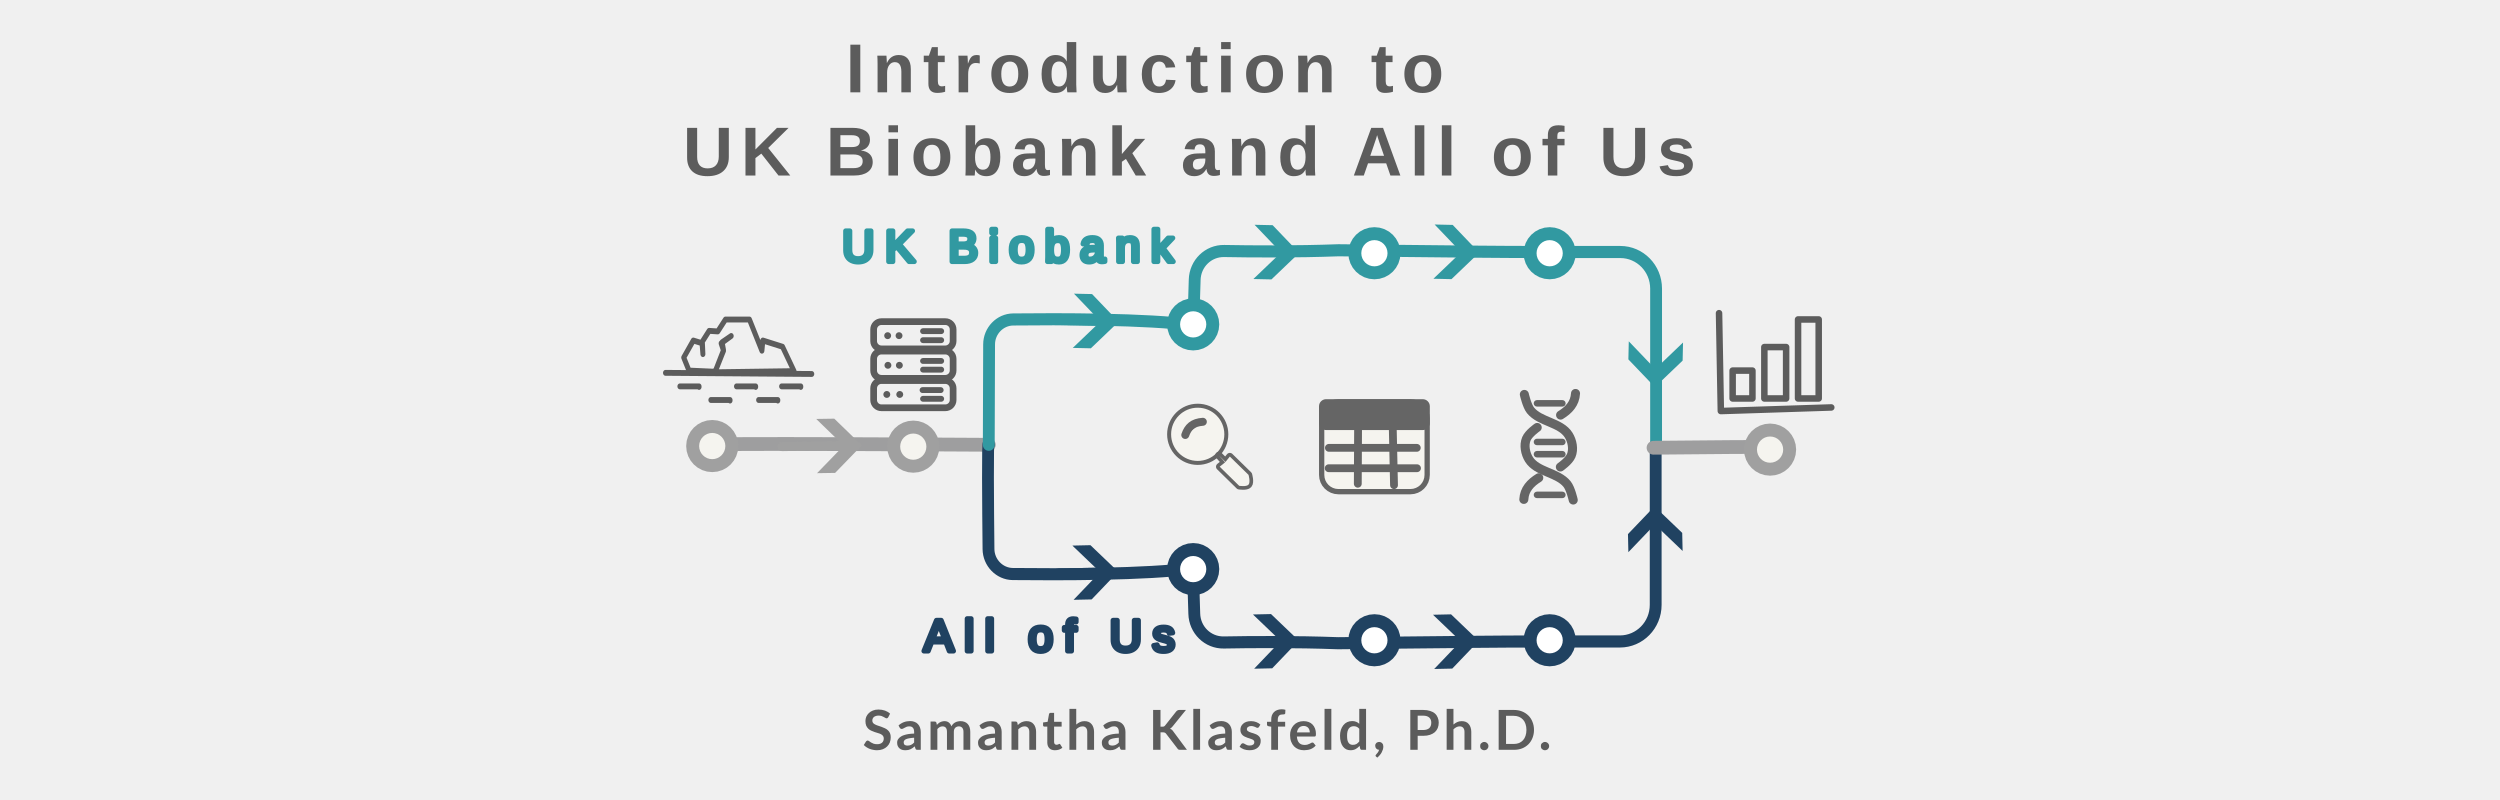
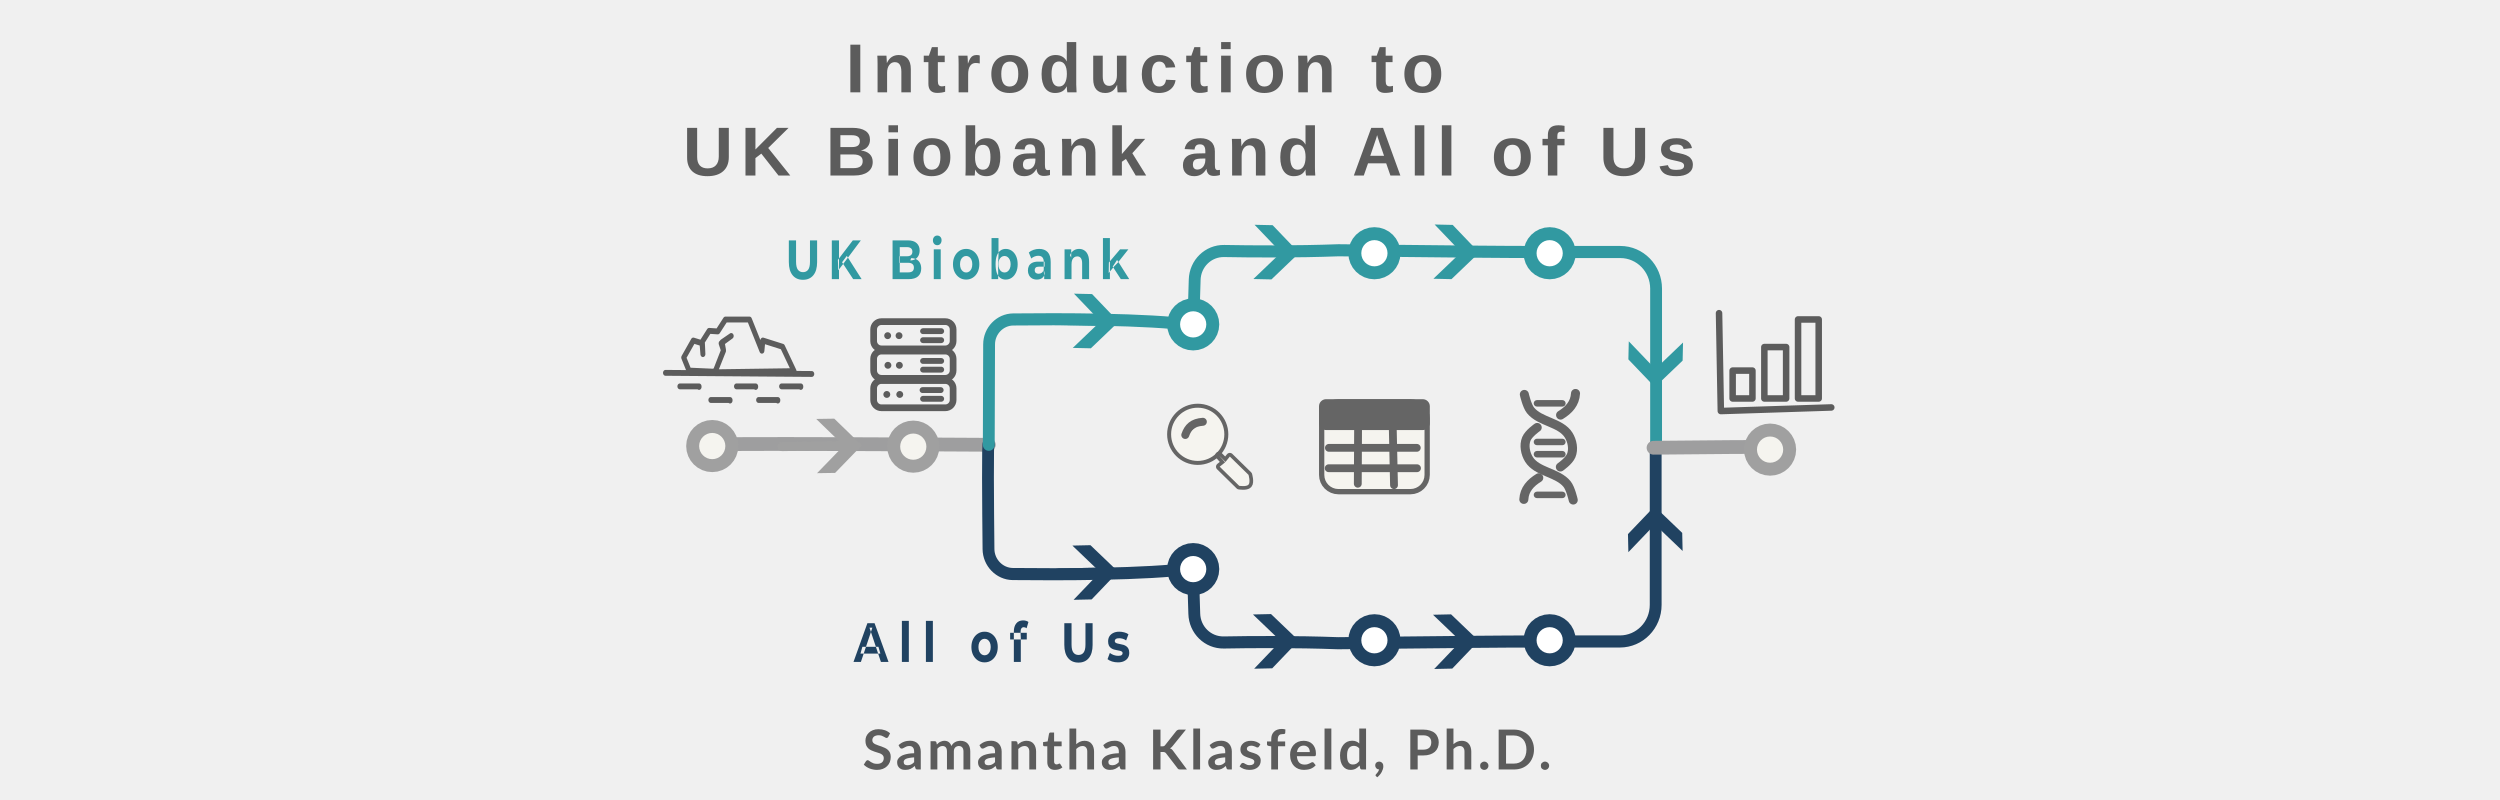
<svg xmlns="http://www.w3.org/2000/svg" width="471.113mm" height="150.756mm" viewBox="0 0 471.113 150.756" version="1.1" id="svg1" xml:space="preserve">
  <defs id="defs1">
    <rect x="129.167" y="398.958" width="191.259" height="73.633" id="rect10" />
    <marker style="overflow:visible" id="ArrowWideHeavy" refX="0" refY="0" orient="auto-start-reverse" markerWidth="1" markerHeight="1" viewBox="0 0 1 1" preserveAspectRatio="xMidYMid">
      <path style="fill:context-stroke;fill-rule:evenodd;stroke:none" d="m 1,0 -3,3 h -2 l 3,-3 -3,-3 h 2 z" id="path3" />
    </marker>
    <marker style="overflow:visible" id="marker1" refX="0" refY="0" orient="auto-start-reverse" markerWidth="1" markerHeight="1" viewBox="0 0 1 1" preserveAspectRatio="xMidYMid" markerUnits="userSpaceOnUse">
      <path style="fill:context-stroke;fill-rule:evenodd;stroke:none" d="m 1,0 -3,3 h -2 l 3,-3 -3,-3 h 2 z" id="path1" />
    </marker>
    <clipPath clipPathUnits="userSpaceOnUse" id="clipPath1">
      <rect style="fill:#666869;fill-opacity:0.603;fill-rule:evenodd;stroke:#183d56;stroke-width:2;stroke-linecap:round;stroke-linejoin:round;stroke-dasharray:none;stroke-opacity:1;paint-order:markers stroke fill" id="rect2" width="23.477" height="16.024" x="24.222" y="249.301" />
    </clipPath>
    <clipPath clipPathUnits="userSpaceOnUse" id="clipPath2">
      <rect style="fill:#666869;fill-opacity:0.603;fill-rule:evenodd;stroke:#183d56;stroke-width:2.178;stroke-linecap:round;stroke-linejoin:round;stroke-dasharray:none;stroke-opacity:1;paint-order:markers stroke fill" id="rect3" width="28.144" height="15.846" x="23.938" y="223.305" />
    </clipPath>
    <clipPath clipPathUnits="userSpaceOnUse" id="clipPath3">
      <rect style="fill:#666869;fill-opacity:0.603;fill-rule:evenodd;stroke:#183d56;stroke-width:1.893;stroke-linecap:round;stroke-linejoin:round;stroke-dasharray:none;stroke-opacity:1;paint-order:markers stroke fill" id="rect4" width="18.739" height="17.994" x="84.91" y="220.181" />
    </clipPath>
    <clipPath clipPathUnits="userSpaceOnUse" id="clipPath4">
      <rect style="fill:#666869;fill-opacity:0.603;fill-rule:evenodd;stroke:#183d56;stroke-width:1.893;stroke-linecap:round;stroke-linejoin:round;stroke-dasharray:none;stroke-opacity:1;paint-order:markers stroke fill" id="rect5" width="18.739" height="17.994" x="136.336" y="215.71" />
    </clipPath>
    <clipPath clipPathUnits="userSpaceOnUse" id="clipPath5">
      <rect style="fill:#666869;fill-opacity:0.603;fill-rule:evenodd;stroke:#183d56;stroke-width:1.716;stroke-linecap:round;stroke-linejoin:round;stroke-dasharray:none;stroke-opacity:1;paint-order:markers stroke fill" id="rect6" width="13.327" height="20.78" x="162.332" y="214.503" />
    </clipPath>
    <clipPath clipPathUnits="userSpaceOnUse" id="clipPath6">
      <rect style="fill:#666869;fill-opacity:0.603;fill-rule:evenodd;stroke:#183d56;stroke-width:1.716;stroke-linecap:round;stroke-linejoin:round;stroke-dasharray:none;stroke-opacity:1;paint-order:markers stroke fill" id="rect7" width="13.327" height="20.78" x="162.332" y="251.768" />
    </clipPath>
    <clipPath clipPathUnits="userSpaceOnUse" id="clipPath7">
      <rect style="fill:#666869;fill-opacity:0.603;fill-rule:evenodd;stroke:#183d56;stroke-width:1.716;stroke-linecap:round;stroke-linejoin:round;stroke-dasharray:none;stroke-opacity:1;paint-order:markers stroke fill" id="rect8" width="17.054" height="16.245" x="137.178" y="253.476" />
    </clipPath>
    <clipPath clipPathUnits="userSpaceOnUse" id="clipPath8">
      <rect style="fill:#666869;fill-opacity:0.603;fill-rule:evenodd;stroke:#183d56;stroke-width:1.716;stroke-linecap:round;stroke-linejoin:round;stroke-dasharray:none;stroke-opacity:1;paint-order:markers stroke fill" id="rect9" width="17.054" height="16.245" x="137.178" y="216.584" />
    </clipPath>
    <clipPath clipPathUnits="userSpaceOnUse" id="clipPath10">
      <rect style="fill:#666869;fill-opacity:0.603;fill-rule:evenodd;stroke:#183d56;stroke-width:2;stroke-linecap:round;stroke-linejoin:round;stroke-dasharray:none;stroke-opacity:1;paint-order:markers stroke fill" id="rect11" width="30.184" height="22.359" x="222.098" y="216.881" />
    </clipPath>
    <clipPath clipPathUnits="userSpaceOnUse" id="clipPath23">
      <rect style="fill:none;fill-opacity:1;fill-rule:evenodd;stroke:#9e9e9f;stroke-width:2;stroke-linecap:round;stroke-linejoin:round;stroke-dasharray:none;stroke-opacity:1;paint-order:markers stroke fill" id="rect24" width="17.914" height="19.293" x="26.458" y="223.242" />
    </clipPath>
    <marker style="overflow:visible" id="ArrowWideHeavy-6" refX="0" refY="0" orient="auto-start-reverse" markerWidth="1" markerHeight="1" viewBox="0 0 1 1" preserveAspectRatio="xMidYMid">
      <path style="fill:context-stroke;fill-rule:evenodd;stroke:none" d="m 1,0 -3,3 h -2 l 3,-3 -3,-3 h 2 z" id="path3-2" />
    </marker>
    <marker style="overflow:visible" id="ArrowWideHeavy-6-5" refX="0" refY="0" orient="auto-start-reverse" markerWidth="1" markerHeight="1" viewBox="0 0 1 1" preserveAspectRatio="xMidYMid">
      <path style="fill:context-stroke;fill-rule:evenodd;stroke:none" d="m 1,0 -3,3 h -2 l 3,-3 -3,-3 h 2 z" id="path3-2-5" />
    </marker>
    <marker style="overflow:visible" id="ArrowWideHeavy-6-5-8" refX="0" refY="0" orient="auto-start-reverse" markerWidth="1" markerHeight="1" viewBox="0 0 1 1" preserveAspectRatio="xMidYMid">
      <path style="fill:context-stroke;fill-rule:evenodd;stroke:none" d="m 1,0 -3,3 h -2 l 3,-3 -3,-3 h 2 z" id="path3-2-5-2" />
    </marker>
    <marker style="overflow:visible" id="ArrowWideHeavy-6-5-8-2" refX="0" refY="0" orient="auto-start-reverse" markerWidth="1" markerHeight="1" viewBox="0 0 1 1" preserveAspectRatio="xMidYMid">
      <path style="fill:context-stroke;fill-rule:evenodd;stroke:none" d="m 1,0 -3,3 h -2 l 3,-3 -3,-3 h 2 z" id="path3-2-5-2-5" />
    </marker>
    <marker style="overflow:visible" id="ArrowWideHeavy-6-6" refX="0" refY="0" orient="auto-start-reverse" markerWidth="1" markerHeight="1" viewBox="0 0 1 1" preserveAspectRatio="xMidYMid">
      <path style="fill:context-stroke;fill-rule:evenodd;stroke:none" d="m 1,0 -3,3 h -2 l 3,-3 -3,-3 h 2 z" id="path3-2-3" />
    </marker>
    <marker style="overflow:visible" id="ArrowWideHeavy-6-5-0" refX="0" refY="0" orient="auto-start-reverse" markerWidth="1" markerHeight="1" viewBox="0 0 1 1" preserveAspectRatio="xMidYMid">
      <path style="fill:context-stroke;fill-rule:evenodd;stroke:none" d="m 1,0 -3,3 h -2 l 3,-3 -3,-3 h 2 z" id="path3-2-5-8" />
    </marker>
    <marker style="overflow:visible" id="ArrowWideHeavy-6-5-8-4" refX="0" refY="0" orient="auto-start-reverse" markerWidth="1" markerHeight="1" viewBox="0 0 1 1" preserveAspectRatio="xMidYMid">
      <path style="fill:context-stroke;fill-rule:evenodd;stroke:none" d="m 1,0 -3,3 h -2 l 3,-3 -3,-3 h 2 z" id="path3-2-5-2-0" />
    </marker>
    <marker style="overflow:visible" id="ArrowWideHeavy-6-5-8-2-4" refX="0" refY="0" orient="auto-start-reverse" markerWidth="1" markerHeight="1" viewBox="0 0 1 1" preserveAspectRatio="xMidYMid">
      <path style="fill:context-stroke;fill-rule:evenodd;stroke:none" d="m 1,0 -3,3 h -2 l 3,-3 -3,-3 h 2 z" id="path3-2-5-2-5-6" />
    </marker>
    <marker style="overflow:visible" id="marker1-3" refX="0" refY="0" orient="auto-start-reverse" markerWidth="1" markerHeight="1" viewBox="0 0 1 1" preserveAspectRatio="xMidYMid" markerUnits="userSpaceOnUse">
      <path style="fill:context-stroke;fill-rule:evenodd;stroke:none" d="m 1,0 -3,3 h -2 l 3,-3 -3,-3 h 2 z" id="path1-0" />
    </marker>
-     <rect x="129.167" y="398.958" width="143.75" height="64.583" id="rect10-1" />
+     <rect x="129.167" y="398.958" width="156.844" height="55.794" id="rect10-1" />
+     <rect x="129.167" y="398.958" width="143.75" height="64.583" id="rect10-1-0" />
  </defs>
  <g id="layer1" transform="translate(160.1935,-177.1672)">
    <path style="fill:none;fill-opacity:1;fill-rule:evenodd;stroke:#9e9e9f;stroke-width:2.599;stroke-linecap:round;stroke-linejoin:round;stroke-dasharray:none;stroke-opacity:1;marker-mid:url(#marker1);paint-order:markers stroke fill" d="m -24.82,260.984 c -6.091,-0.338 50.956,0 50.956,0" id="path23" />
    <path style="fill:none;fill-opacity:1;fill-rule:evenodd;stroke:#204261;stroke-width:1.856;stroke-linecap:round;stroke-linejoin:round;stroke-dasharray:none;stroke-opacity:1;paint-order:markers stroke fill" d="m 52.942,255.307 c -0.207,-1.62 -0.11,9.833 -0.043,16.007 0.022,2.075 1.726,3.792 3.801,3.815 6.828,0.077 21.21,0.103 28.206,-0.884 0.12,2.375 0.204,4.893 0.26,6.965 0.068,2.503 2.126,4.464 4.63,4.418 4.307,-0.08 11.119,-0.132 17.919,0.114 l 21.133,-0.212 a 1118.354,1118.354 179.713 0 1 11.219,-0.056 h 11.836 a 5.61,5.61 135 0 0 5.61,-5.61 v -24.558" id="path27" transform="matrix(1.201826,0,0,1.228706,-37.49143,-52.71314)" />
    <ellipse style="fill:#ffffff;fill-opacity:1;fill-rule:evenodd;stroke:#204261;stroke-width:4.882;stroke-linecap:round;stroke-linejoin:round;stroke-dasharray:none;stroke-opacity:1;paint-order:markers stroke fill" id="path1-8-8" cx="64.657" cy="284.413" rx="2.47" ry="2.47" />
    <ellipse style="fill:#ffffff;fill-opacity:1;fill-rule:evenodd;stroke:#204261;stroke-width:4.882;stroke-linecap:round;stroke-linejoin:round;stroke-dasharray:none;stroke-opacity:1;paint-order:markers stroke fill" id="path1-8-8-1" cx="98.808" cy="297.821" rx="2.47" ry="2.47" />
    <ellipse style="fill:#ffffff;fill-opacity:1;fill-rule:evenodd;stroke:#204261;stroke-width:4.882;stroke-linecap:round;stroke-linejoin:round;stroke-dasharray:none;stroke-opacity:1;paint-order:markers stroke fill" id="path1-8-8-1-7" cx="131.834" cy="297.821" rx="2.47" ry="2.47" />
    <path style="fill:#113537;fill-rule:evenodd;stroke:#204261;stroke-width:1.704;stroke-linecap:round;stroke-linejoin:round;stroke-opacity:1;marker-mid:url(#ArrowWideHeavy-6);paint-order:markers stroke fill" d="m 107.403,298.181 9.371,-0.208 v 0" id="path2-0" />
    <path style="fill:#113537;fill-rule:evenodd;stroke:#204261;stroke-width:1.704;stroke-linecap:round;stroke-linejoin:round;stroke-opacity:1;marker-mid:url(#ArrowWideHeavy-6-5);paint-order:markers stroke fill" d="m 73.475,298.128 9.371,-0.208 v 0" id="path2-0-8" />
    <path style="fill:#113537;fill-rule:evenodd;stroke:#204261;stroke-width:1.704;stroke-linecap:round;stroke-linejoin:round;stroke-opacity:1;marker-mid:url(#ArrowWideHeavy-6-5-8);paint-order:markers stroke fill" d="m 39.445,285.147 9.371,-0.208 v 0" id="path2-0-8-7" />
    <g id="g3" transform="matrix(0,-1.22784,1.22784,0,-219.2801,488.0417)">
      <path style="fill:#113537;fill-rule:evenodd;stroke:#204261;stroke-width:1.388;stroke-linecap:round;stroke-linejoin:round;stroke-opacity:1;marker-mid:url(#ArrowWideHeavy-6-5-8-2);paint-order:markers stroke fill" d="m 166.453,302.249 7.632,-0.17 v 0" id="path2-0-8-7-2" />
    </g>
    <path style="fill:none;fill-opacity:1;fill-rule:evenodd;stroke:#3199a1;stroke-width:1.856;stroke-linecap:round;stroke-linejoin:round;stroke-dasharray:none;stroke-opacity:1;paint-order:markers stroke fill" d="m 52.877,255.909 0.052,15.404 c 0.007,2.075 1.695,3.792 3.77,3.816 6.828,0.077 21.21,0.103 28.206,-0.884 0.12,2.375 0.204,4.893 0.26,6.965 0.068,2.503 2.126,4.464 4.63,4.418 4.307,-0.08 11.119,-0.132 17.919,0.114 l 21.133,-0.212 a 1118.354,1118.354 179.713 0 1 11.219,-0.056 h 11.836 a 5.61,5.61 135 0 0 5.61,-5.61 v -23.955" id="path27-4" transform="matrix(1.201826,0,0,-1.228706,-37.41357,575.4212)" />
    <ellipse style="fill:#ffffff;fill-opacity:1;fill-rule:evenodd;stroke:#3199a1;stroke-width:4.882;stroke-linecap:round;stroke-linejoin:round;stroke-dasharray:none;stroke-opacity:1;paint-order:markers stroke fill" id="path1-8-8-3" cx="64.657" cy="-238.295" rx="2.47" ry="2.47" transform="scale(1,-1)" />
    <ellipse style="fill:#ffffff;fill-opacity:1;fill-rule:evenodd;stroke:#3199a1;stroke-width:4.882;stroke-linecap:round;stroke-linejoin:round;stroke-dasharray:none;stroke-opacity:1;paint-order:markers stroke fill" id="path1-8-8-1-8" cx="98.808" cy="-224.887" rx="2.47" ry="2.47" transform="scale(1,-1)" />
    <ellipse style="fill:#ffffff;fill-opacity:1;fill-rule:evenodd;stroke:#3199a1;stroke-width:4.882;stroke-linecap:round;stroke-linejoin:round;stroke-dasharray:none;stroke-opacity:1;paint-order:markers stroke fill" id="path1-8-8-1-7-4" cx="131.834" cy="-224.887" rx="2.47" ry="2.47" transform="scale(1,-1)" />
    <path style="fill:#113537;fill-rule:evenodd;stroke:#3199a1;stroke-width:1.704;stroke-linecap:round;stroke-linejoin:round;stroke-opacity:1;marker-mid:url(#ArrowWideHeavy-6-6);paint-order:markers stroke fill" d="m 107.481,224.528 9.371,0.208 v 0" id="path2-0-0" />
    <path style="fill:#113537;fill-rule:evenodd;stroke:#3199a1;stroke-width:1.704;stroke-linecap:round;stroke-linejoin:round;stroke-opacity:1;marker-mid:url(#ArrowWideHeavy-6-5-0);paint-order:markers stroke fill" d="m 73.553,224.58 9.371,0.208 v 0" id="path2-0-8-0" />
    <path style="fill:#113537;fill-rule:evenodd;stroke:#3199a1;stroke-width:1.704;stroke-linecap:round;stroke-linejoin:round;stroke-opacity:1;marker-mid:url(#ArrowWideHeavy-6-5-8-4);paint-order:markers stroke fill" d="m 39.523,237.561 9.371,0.208 v 0" id="path2-0-8-7-9" />
    <g id="g3-3" transform="matrix(0,1.22784,1.22784,0,-219.2022,34.66636)" style="stroke:#3199a1;stroke-opacity:1">
      <path style="fill:#113537;fill-rule:evenodd;stroke:#3199a1;stroke-width:1.388;stroke-linecap:round;stroke-linejoin:round;stroke-opacity:1;marker-mid:url(#ArrowWideHeavy-6-5-8-2-4);paint-order:markers stroke fill" d="m 166.453,302.249 7.632,-0.17 v 0" id="path2-0-8-7-2-7" />
    </g>
    <g id="g18" transform="matrix(1.038498,0,0,1.228381,54.53904,-58.75796)" style="stroke:#5c5c5c;stroke-opacity:1">
      <path style="fill:#7c7f80;fill-opacity:0.603;fill-rule:evenodd;stroke:#5c5c5c;stroke-width:0.9;stroke-linecap:round;stroke-linejoin:round;stroke-dasharray:none;stroke-opacity:1;paint-order:markers stroke fill" d="m -86.013,249.26 26.545,0.174 z" id="path11" />
      <path style="fill:none;fill-opacity:0.603;fill-rule:evenodd;stroke:#5c5c5c;stroke-width:0.9;stroke-linecap:round;stroke-linejoin:round;stroke-dasharray:none;stroke-opacity:1;paint-order:markers stroke fill" d="m -81.749,248.912 -0.957,-2.002 1.741,-2.611 1.654,0.435 0.087,1.654 -0.174,-1.828 1.306,-1.741 1.567,0.087 1.393,-1.828 h 4.352 l 2.263,4.787 0.174,-1.567 3.568,0.957 2.089,3.742 -14.361,0.174 1.567,-3.394 -0.261,-1.218 1.654,-0.957 -1.828,1.131 0.435,1.131 -1.393,2.959 -0.348,0.261 z" id="path12" />
      <path style="fill:none;fill-opacity:0.603;fill-rule:evenodd;stroke:#5c5c5c;stroke-width:0.9;stroke-linecap:round;stroke-linejoin:round;stroke-dasharray:none;stroke-opacity:1;paint-order:markers stroke fill" d="m -83.402,251.336 h 3.481 v 0.087" id="path18" />
      <path style="fill:none;fill-opacity:0.603;fill-rule:evenodd;stroke:#5c5c5c;stroke-width:0.9;stroke-linecap:round;stroke-linejoin:round;stroke-dasharray:none;stroke-opacity:1;paint-order:markers stroke fill" d="m -73.131,251.336 h 3.481 v 0.087" id="path18-5" />
      <path style="fill:none;fill-opacity:0.603;fill-rule:evenodd;stroke:#5c5c5c;stroke-width:0.9;stroke-linecap:round;stroke-linejoin:round;stroke-dasharray:none;stroke-opacity:1;paint-order:markers stroke fill" d="m -64.943,251.336 h 3.481 v 0.087" id="path18-8" />
      <path style="fill:none;fill-opacity:0.603;fill-rule:evenodd;stroke:#5c5c5c;stroke-width:0.9;stroke-linecap:round;stroke-linejoin:round;stroke-dasharray:none;stroke-opacity:1;paint-order:markers stroke fill" d="m -77.779,253.425 h 3.481 v 0.087" id="path18-3" />
      <path style="fill:none;fill-opacity:0.603;fill-rule:evenodd;stroke:#5c5c5c;stroke-width:0.9;stroke-linecap:round;stroke-linejoin:round;stroke-dasharray:none;stroke-opacity:1;paint-order:markers stroke fill" d="m -69.114,253.425 h 3.481 v 0.087" id="path18-3-2" />
    </g>
    <g id="g22" transform="matrix(1.22784,0,0,1.22784,72.89542,32.74879)" style="stroke:#5c5c5c;stroke-opacity:1">
      <path style="fill:none;fill-opacity:0.603;fill-rule:evenodd;stroke:#5c5c5c;stroke-width:0.9;stroke-linecap:round;stroke-linejoin:round;stroke-dasharray:none;stroke-opacity:1;paint-order:markers stroke fill" d="m -48.169,178.827 h 2.783" id="path18-3-2-6" />
      <path style="fill:none;fill-opacity:0.603;fill-rule:evenodd;stroke:#5c5c5c;stroke-width:0.9;stroke-linecap:round;stroke-linejoin:round;stroke-dasharray:none;stroke-opacity:1;paint-order:markers stroke fill" d="m -48.245,177.49 h 2.783" id="path18-3-2-6-3" />
      <path style="fill:none;fill-opacity:0.603;fill-rule:evenodd;stroke:#5c5c5c;stroke-width:0.9;stroke-linecap:round;stroke-linejoin:round;stroke-dasharray:none;stroke-opacity:1;paint-order:markers stroke fill" d="m -48.169,169.829 h 2.783" id="path18-3-2-6-0" />
      <path style="fill:none;fill-opacity:0.603;fill-rule:evenodd;stroke:#5c5c5c;stroke-width:0.9;stroke-linecap:round;stroke-linejoin:round;stroke-dasharray:none;stroke-opacity:1;paint-order:markers stroke fill" d="m -48.169,173.019 h 2.783" id="path18-3-2-6-0-7" />
      <path style="fill:none;fill-opacity:0.603;fill-rule:evenodd;stroke:#5c5c5c;stroke-width:0.9;stroke-linecap:round;stroke-linejoin:round;stroke-dasharray:none;stroke-opacity:1;paint-order:markers stroke fill" d="m -48.169,168.445 h 2.783" id="path18-3-2-6-0-3" />
      <path style="fill:none;fill-opacity:0.603;fill-rule:evenodd;stroke:#5c5c5c;stroke-width:0.9;stroke-linecap:round;stroke-linejoin:round;stroke-dasharray:none;stroke-opacity:1;paint-order:markers stroke fill" d="m -48.169,174.351 h 2.783" id="path18-3-2-6-5" />
      <rect style="fill:none;fill-opacity:1;fill-rule:evenodd;stroke:#5c5c5c;stroke-width:1.03;stroke-linecap:round;stroke-linejoin:round;stroke-dasharray:none;stroke-opacity:1;paint-order:markers stroke fill" id="rect18" width="12.197" height="4.18" x="-55.753" y="166.983" ry="1.196" />
      <rect style="fill:none;fill-opacity:1;fill-rule:evenodd;stroke:#5c5c5c;stroke-width:1.03;stroke-linecap:round;stroke-linejoin:round;stroke-dasharray:none;stroke-opacity:1;paint-order:markers stroke fill" id="rect18-3" width="12.197" height="4.18" x="-55.753" y="171.504" ry="1.196" />
      <rect style="fill:none;fill-opacity:1;fill-rule:evenodd;stroke:#5c5c5c;stroke-width:1.03;stroke-linecap:round;stroke-linejoin:round;stroke-dasharray:none;stroke-opacity:1;paint-order:markers stroke fill" id="rect18-3-2" width="12.197" height="4.18" x="-55.753" y="176.025" ry="1.196" />
      <g id="g21" transform="translate(0,-0.1007213)" style="fill:#5c5c5c;fill-opacity:1;stroke:none;stroke-opacity:1">
        <circle style="fill:#5c5c5c;fill-opacity:1;fill-rule:evenodd;stroke:none;stroke-width:1.273;stroke-linecap:round;stroke-linejoin:round;stroke-dasharray:none;stroke-opacity:1;paint-order:markers stroke fill" id="path19-9" cx="-53.732" cy="178.259" r="0.532" />
        <circle style="fill:#5c5c5c;fill-opacity:1;fill-rule:evenodd;stroke:none;stroke-width:1.273;stroke-linecap:round;stroke-linejoin:round;stroke-dasharray:none;stroke-opacity:1;paint-order:markers stroke fill" id="path19-9-5" cx="-51.746" cy="178.259" r="0.532" />
      </g>
      <g id="g19" transform="translate(0,-0.0289814)" style="fill:#5c5c5c;fill-opacity:1;stroke:none;stroke-opacity:1">
        <circle style="fill:#5c5c5c;fill-opacity:1;fill-rule:evenodd;stroke:none;stroke-width:1.273;stroke-linecap:round;stroke-linejoin:round;stroke-dasharray:none;stroke-opacity:1;paint-order:markers stroke fill" id="path19" cx="-53.601" cy="169.166" r="0.532" />
        <circle style="fill:#5c5c5c;fill-opacity:1;fill-rule:evenodd;stroke:none;stroke-width:1.273;stroke-linecap:round;stroke-linejoin:round;stroke-dasharray:none;stroke-opacity:1;paint-order:markers stroke fill" id="path19-9-5-5" cx="-51.855" cy="169.166" r="0.532" />
      </g>
      <g id="g20" transform="translate(0,0.01510054)" style="fill:#5c5c5c;fill-opacity:1;stroke:none;stroke-opacity:1">
        <circle style="fill:#5c5c5c;fill-opacity:1;fill-rule:evenodd;stroke:none;stroke-width:1.273;stroke-linecap:round;stroke-linejoin:round;stroke-dasharray:none;stroke-opacity:1;paint-order:markers stroke fill" id="path19-9-5-8" cx="-51.804" cy="173.67" r="0.532" />
        <circle style="fill:#5c5c5c;fill-opacity:1;fill-rule:evenodd;stroke:none;stroke-width:1.273;stroke-linecap:round;stroke-linejoin:round;stroke-dasharray:none;stroke-opacity:1;paint-order:markers stroke fill" id="path19-4" cx="-53.561" cy="173.67" r="0.532" />
      </g>
    </g>
    <g id="g23" transform="matrix(1.22784,0,0,1.22784,198.9444,-66.17983)" style="stroke:#5c5c5c;stroke-opacity:1">
      <rect style="fill:none;fill-opacity:1;fill-rule:evenodd;stroke:#5c5c5c;stroke-width:1;stroke-linecap:round;stroke-linejoin:round;stroke-dasharray:none;stroke-opacity:1;paint-order:markers stroke fill" id="rect22" width="3.169" height="12.127" x="-16.536" y="247.22" ry="0" />
      <rect style="fill:none;fill-opacity:1;fill-rule:evenodd;stroke:#5c5c5c;stroke-width:1;stroke-linecap:round;stroke-linejoin:round;stroke-dasharray:none;stroke-opacity:1;paint-order:markers stroke fill" id="rect22-0" width="3.341" height="7.889" x="-21.708" y="251.458" ry="0" />
      <rect style="fill:none;fill-opacity:1;fill-rule:evenodd;stroke:#5c5c5c;stroke-width:1;stroke-linecap:round;stroke-linejoin:round;stroke-dasharray:none;stroke-opacity:1;paint-order:markers stroke fill" id="rect22-0-0" width="3.037" height="4.277" x="-26.576" y="255.07" ry="0" />
      <path style="fill:none;fill-opacity:1;fill-rule:evenodd;stroke:#5c5c5c;stroke-width:1;stroke-linecap:round;stroke-linejoin:round;stroke-dasharray:none;stroke-opacity:1;paint-order:markers stroke fill" d="m -28.663,246.255 0.276,15.021 16.95,-0.551" id="path22" />
    </g>
    <g id="g31" transform="matrix(1.22784,0,0,1.22784,-53.47298,-50.38924)" style="fill:#f5f4ef;fill-opacity:1;stroke:#656565;stroke-opacity:1">
      <ellipse style="fill:#f5f4ef;fill-opacity:1;fill-rule:evenodd;stroke:#656565;stroke-width:1.224;stroke-linecap:round;stroke-linejoin:round;stroke-dasharray:none;stroke-opacity:1;paint-order:markers stroke fill" id="path24" cx="96.906" cy="251.988" rx="4.084" ry="4.084" />
      <path style="fill:#656565;fill-opacity:1;fill-rule:evenodd;stroke:#656565;stroke-width:1.224;stroke-linecap:round;stroke-linejoin:round;stroke-dasharray:none;stroke-opacity:1;paint-order:markers stroke fill" d="m 94.995,252.09 c 0.429,-1.225 1.154,-1.914 2.696,-2.025" id="path25" />
      <path style="fill:#f5f4ef;fill-opacity:1;fill-rule:evenodd;stroke:#656565;stroke-width:1.124;stroke-linecap:round;stroke-linejoin:round;stroke-dasharray:none;stroke-opacity:1;paint-order:markers stroke fill" d="m 100.154,255.221 1.018,1.018 -0.898,0.718 2.993,2.933 c 0,0 1.117,0.182 1.437,-0.18 0.33,-0.374 0,-1.497 0,-1.497 l -2.873,-2.813 -0.718,0.898 z" id="path26" />
    </g>
    <ellipse style="fill:#f5f4ef;fill-opacity:1;fill-rule:evenodd;stroke:#a0a0a0;stroke-width:4.882;stroke-linecap:round;stroke-linejoin:round;stroke-dasharray:none;stroke-opacity:1;paint-order:markers stroke fill" id="path1-8-1" cx="11.91" cy="261.336" rx="2.47" ry="2.47" />
    <g id="g5" transform="matrix(1.22784,0,0,1.22784,-44.02967,-86.2695)">
      <path style="fill:none;fill-opacity:1;fill-rule:evenodd;stroke:#9e9e9f;stroke-width:2.117;stroke-linecap:round;stroke-linejoin:round;stroke-dasharray:none;stroke-opacity:1;marker-mid:url(#marker1-3);paint-order:markers stroke fill" d="m 178.861,283.271 c 4.961,-0.276 -19.688,0 -19.688,0" id="path23-8" />
      <ellipse style="fill:#f5f4ef;fill-opacity:1;fill-rule:evenodd;stroke:#a0a0a0;stroke-width:3.976;stroke-linecap:round;stroke-linejoin:round;stroke-dasharray:none;stroke-opacity:1;paint-order:markers stroke fill" id="path1-8-1-55" cx="-177.058" cy="283.558" rx="2.012" ry="2.012" transform="scale(-1,1)" />
    </g>
    <ellipse style="fill:#f5f4ef;fill-opacity:1;fill-rule:evenodd;stroke:#a0a0a0;stroke-width:4.882;stroke-linecap:round;stroke-linejoin:round;stroke-dasharray:none;stroke-opacity:1;paint-order:markers stroke fill" id="path1-8-1-5" cx="-25.976" cy="261.223" rx="2.47" ry="2.47" />
    <path style="fill:#113537;fill-rule:evenodd;stroke:#a0a0a0;stroke-width:1.704;stroke-linecap:round;stroke-linejoin:round;stroke-opacity:1;marker-mid:url(#ArrowWideHeavy);paint-order:markers stroke fill" d="m -12.82,261.327 13.328,-0.208 v 0" id="path2" />
    <g id="g10" transform="matrix(1.22784,0,0,1.22784,-36.85507,-34.34833)" style="stroke:#656565;stroke-opacity:1">
      <rect style="fill:#f5f4ef;fill-opacity:1;fill-rule:evenodd;stroke:#656565;stroke-width:1.623;stroke-linecap:round;stroke-linejoin:round;stroke-dasharray:none;stroke-opacity:1;paint-order:markers stroke fill" id="rect31" width="15.38" height="12.974" x="102.8" y="234.346" ry="2.165" />
      <path style="fill:#3199a1;fill-opacity:1;fill-rule:evenodd;stroke:#656565;stroke-width:1.2;stroke-linecap:round;stroke-linejoin:round;stroke-dasharray:none;stroke-opacity:1;paint-order:markers stroke fill" d="m 107.988,236.84 -0.049,9.67" id="path33" />
      <path style="fill:#3199a1;fill-opacity:1;fill-rule:evenodd;stroke:#656565;stroke-width:1.2;stroke-linecap:round;stroke-linejoin:round;stroke-dasharray:none;stroke-opacity:1;paint-order:markers stroke fill" d="m 113.256,235.662 0.241,11.064" id="path34" />
      <rect style="fill:#656565;fill-opacity:1;fill-rule:evenodd;stroke:#656565;stroke-width:0.907;stroke-linecap:round;stroke-linejoin:round;stroke-dasharray:none;stroke-opacity:1;paint-order:markers stroke fill" id="rect31-7" width="16.103" height="3.836" x="102.438" y="233.984" ry="0.64" />
      <path style="fill:#3199a1;fill-opacity:1;fill-rule:evenodd;stroke:#656565;stroke-width:1.2;stroke-linecap:round;stroke-linejoin:round;stroke-dasharray:none;stroke-opacity:1;paint-order:markers stroke fill" d="M 103.505,241.001 H 116.993" id="path31" />
      <path style="fill:#3199a1;fill-opacity:1;fill-rule:evenodd;stroke:#656565;stroke-width:1.2;stroke-linecap:round;stroke-linejoin:round;stroke-dasharray:none;stroke-opacity:1;paint-order:markers stroke fill" d="m 103.472,244.128 h 13.554" id="path32" />
    </g>
    <text xml:space="preserve" style="font-style:normal;font-variant:normal;font-weight:bold;font-stretch:normal;font-size:13.066px;line-height:1.2;font-family:Arial;-inkscape-font-specification:'Arial Bold';text-align:center;letter-spacing:1.47px;writing-mode:lr-tb;direction:ltr;text-anchor:middle;fill:#5c5c5c;fill-opacity:1;fill-rule:evenodd;stroke:#204261;stroke-width:2.849;stroke-linecap:round;stroke-linejoin:round;stroke-dasharray:none;stroke-opacity:1;paint-order:markers stroke fill" x="75.21" y="194.566" id="text35">
      <tspan id="tspan35" style="font-style:normal;font-variant:normal;font-weight:bold;font-stretch:normal;font-family:Arial;-inkscape-font-specification:'Arial Bold';fill:#5c5c5c;fill-opacity:1;stroke:none;stroke-width:2.849;stroke-dasharray:none" x="75.21" y="194.566">Introduction to </tspan>
      <tspan style="font-style:normal;font-variant:normal;font-weight:bold;font-stretch:normal;font-family:Arial;-inkscape-font-specification:'Arial Bold';fill:#5c5c5c;fill-opacity:1;stroke:none;stroke-width:2.849;stroke-dasharray:none" x="75.945" y="210.245" id="tspan36">UK Biobank and All of Us</tspan>
    </text>
-     <text xml:space="preserve" style="font-size:10.396px;line-height:1.2;font-family:Arial;-inkscape-font-specification:Arial;text-align:center;letter-spacing:0.633px;writing-mode:lr-tb;direction:ltr;text-anchor:middle;fill:#5c5c5c;fill-opacity:1;fill-rule:evenodd;stroke:none;stroke-width:1.228;stroke-linecap:round;stroke-linejoin:round;stroke-dasharray:none;stroke-opacity:1;paint-order:markers stroke fill" x="75.438" y="318.468" id="text37">
-       <tspan id="tspan37" style="font-style:normal;font-variant:normal;font-weight:bold;font-stretch:normal;font-size:10.396px;font-family:Lato;-inkscape-font-specification:'Lato Bold';fill:#5c5c5c;fill-opacity:1;stroke-width:1.228" x="75.755" y="318.468">Samantha Klasfeld, Ph.D.</tspan>
+     <text xml:space="preserve" style="font-size:10.396px;line-height:1.2;font-family:Arial;-inkscape-font-specification:Arial;text-align:center;letter-spacing:0.633px;writing-mode:lr-tb;direction:ltr;text-anchor:middle;fill:#5c5c5c;fill-opacity:1;fill-rule:evenodd;stroke:none;stroke-width:1.228;stroke-linecap:round;stroke-linejoin:round;stroke-dasharray:none;stroke-opacity:1;paint-order:markers stroke fill" x="75.438" y="322.173" id="text37">
+       <tspan id="tspan37" style="font-style:normal;font-variant:normal;font-weight:bold;font-stretch:normal;font-size:10.396px;font-family:Lato;-inkscape-font-specification:'Lato Bold';fill:#5c5c5c;fill-opacity:1;stroke-width:1.228" x="75.755" y="322.173">Samantha Klasfeld, Ph.D.</tspan>
    </text>
    <g id="g44" transform="matrix(1.22784,0,0,1.22784,-29.22233,-33.87062)" style="stroke:#656565;stroke-opacity:1">
      <path style="fill:none;fill-opacity:1;fill-rule:evenodd;stroke:#656565;stroke-width:1.388;stroke-linecap:round;stroke-linejoin:round;stroke-dasharray:none;stroke-opacity:1;paint-order:markers stroke fill" d="m 127.284,232.412 c 0,0 0.396,1.769 0.948,2.448 1.464,1.802 4.611,1.823 5.845,3.791 0.564,0.899 0.81,2.182 0.395,3.159 -0.36,0.848 -1.659,1.738 -1.659,1.738" id="path41" />
      <path style="fill:none;fill-opacity:1;fill-rule:evenodd;stroke:#656565;stroke-width:1.388;stroke-linecap:round;stroke-linejoin:round;stroke-dasharray:none;stroke-opacity:1;paint-order:markers stroke fill" d="m 127.205,248.524 c 0.083,-1.547 1.046,-2.558 2.29,-3.317" id="path42" />
      <g id="g43" style="stroke:#656565;stroke-opacity:1">
        <g id="g42-3" transform="rotate(180,131.0357,240.5156)" style="stroke:#656565;stroke-linecap:round;stroke-opacity:1">
          <path style="fill:none;fill-opacity:1;fill-rule:evenodd;stroke:#656565;stroke-width:1.388;stroke-linecap:round;stroke-linejoin:round;stroke-dasharray:none;stroke-opacity:1;paint-order:markers stroke fill" d="m 127.284,232.412 c 0,0 0.396,1.769 0.948,2.448 1.464,1.802 4.611,1.823 5.845,3.791 0.564,0.899 0.81,2.182 0.395,3.159 -0.36,0.848 -1.659,1.738 -1.659,1.738" id="path41-9" />
        </g>
        <path style="fill:none;fill-opacity:1;fill-rule:evenodd;stroke:#656565;stroke-width:1.388;stroke-linecap:round;stroke-linejoin:round;stroke-dasharray:none;stroke-opacity:1;paint-order:markers stroke fill" d="m 135.137,232.266 c -0.083,1.547 -1.046,2.558 -2.29,3.317" id="path42-0" />
      </g>
    </g>
    <rect style="fill:#656565;fill-opacity:1;fill-rule:evenodd;stroke:none;stroke-width:2.021;stroke-linecap:round;stroke-linejoin:round;stroke-dasharray:none;stroke-opacity:1;paint-order:markers stroke fill" id="rect42" width="6.012" height="1.228" x="128.828" y="252.562" ry="0.614" />
    <rect style="fill:#656565;fill-opacity:1;fill-rule:evenodd;stroke:none;stroke-width:2.021;stroke-linecap:round;stroke-linejoin:round;stroke-dasharray:none;stroke-opacity:1;paint-order:markers stroke fill" id="rect42-0" width="6.012" height="1.228" x="128.828" y="259.839" ry="0.614" />
    <rect style="fill:#656565;fill-opacity:1;fill-rule:evenodd;stroke:none;stroke-width:2.021;stroke-linecap:round;stroke-linejoin:round;stroke-dasharray:none;stroke-opacity:1;paint-order:markers stroke fill" id="rect42-0-2" width="6.012" height="1.228" x="128.828" y="262.147" ry="0.614" />
    <rect style="fill:#656565;fill-opacity:1;fill-rule:evenodd;stroke:none;stroke-width:2.021;stroke-linecap:round;stroke-linejoin:round;stroke-dasharray:none;stroke-opacity:1;paint-order:markers stroke fill" id="rect42-0-2-8" width="6.012" height="1.228" x="128.828" y="269.813" ry="0.614" />
-     <text xml:space="preserve" transform="matrix(0.3067245,0,0,0.3067245,-31.40725,170.1171)" id="text10" style="font-size:27.406px;line-height:1.2;font-family:Arial;-inkscape-font-specification:Arial;text-align:center;letter-spacing:6.516px;writing-mode:lr-tb;direction:ltr;white-space:pre;shape-inside:url(#rect10);display:inline;fill:#204261;fill-opacity:1;fill-rule:evenodd;stroke:#204261;stroke-width:3.078;stroke-linecap:round;stroke-linejoin:round;stroke-dasharray:none;stroke-opacity:1;paint-order:markers stroke fill">
-       <tspan x="147.716" y="422.96" id="tspan1">All of Us</tspan>
-     </text>
-     <text xml:space="preserve" transform="matrix(0.4849678,0,0,0.4849678,-67.79265,25.61624)" id="text10-1" style="font-size:17.333px;line-height:1.2;font-family:Arial;-inkscape-font-specification:Arial;text-align:center;letter-spacing:4.121px;writing-mode:lr-tb;direction:ltr;white-space:pre;shape-inside:url(#rect10-1);display:inline;fill:#3199a1;fill-opacity:1;fill-rule:evenodd;stroke:#3199a1;stroke-width:1.947;stroke-linecap:round;stroke-linejoin:round;stroke-dasharray:none;stroke-opacity:1;paint-order:markers stroke fill">
-       <tspan x="136.731" y="414.139" id="tspan2">UK Biobank</tspan>
-     </text>
+     <path style="font-weight:bold;font-size:17.333px;line-height:1.2;font-family:Montserrat;-inkscape-font-specification:'Montserrat Bold';text-align:center;letter-spacing:2.938px;white-space:pre;fill:#3199a1;fill-rule:evenodd;stroke-width:1.947;stroke-linecap:round;stroke-linejoin:round;paint-order:markers stroke fill" d="m 147.672,414.665 q -2.583,0 -4.039,-1.439 -1.456,-1.439 -1.456,-4.108 v -6.795 h 2.808 v 6.691 q 0,1.733 0.711,2.496 0.711,0.763 1.993,0.763 1.283,0 1.993,-0.763 0.711,-0.763 0.711,-2.496 v -6.691 h 2.773 v 6.795 q 0,2.669 -1.456,4.108 -1.456,1.439 -4.039,1.439 z m 13.719,-2.981 -0.156,-3.241 5.807,-6.119 h 3.12 l -5.235,5.633 -1.56,1.664 z m -2.513,2.773 v -12.133 h 2.791 v 12.133 z m 8.303,0 -4.316,-5.287 1.837,-1.993 5.755,7.28 z m 15.305,0 v -12.133 h 5.928 q 2.288,0 3.432,0.867 1.161,0.867 1.161,2.288 0,0.953 -0.468,1.664 -0.468,0.693 -1.283,1.075 -0.815,0.381 -1.872,0.381 l 0.329,-0.711 q 1.144,0 2.028,0.381 0.884,0.364 1.369,1.092 0.503,0.728 0.503,1.785 0,1.56 -1.231,2.444 -1.231,0.867 -3.623,0.867 z m 2.791,-2.115 h 3.276 q 1.092,0 1.647,-0.347 0.572,-0.364 0.572,-1.144 0,-0.763 -0.572,-1.127 -0.555,-0.381 -1.647,-0.381 h -3.484 v -2.045 h 2.999 q 1.023,0 1.56,-0.347 0.555,-0.364 0.555,-1.092 0,-0.711 -0.555,-1.057 -0.537,-0.364 -1.56,-0.364 h -2.791 z m 13.216,2.115 v -9.325 h 2.704 v 9.325 z m 1.352,-10.625 q -0.745,0 -1.213,-0.433 -0.468,-0.433 -0.468,-1.075 0,-0.641 0.468,-1.075 0.468,-0.433 1.213,-0.433 0.745,0 1.213,0.416 0.468,0.399 0.468,1.04 0,0.676 -0.468,1.127 -0.451,0.433 -1.213,0.433 z m 11.241,10.764 q -1.491,0 -2.652,-0.624 -1.144,-0.624 -1.82,-1.699 -0.659,-1.092 -0.659,-2.479 0,-1.404 0.659,-2.479 0.676,-1.092 1.82,-1.699 1.161,-0.624 2.652,-0.624 1.473,0 2.635,0.624 1.161,0.607 1.82,1.681 0.659,1.075 0.659,2.496 0,1.387 -0.659,2.479 -0.659,1.075 -1.82,1.699 -1.161,0.624 -2.635,0.624 z m 0,-2.219 q 0.676,0 1.213,-0.312 0.537,-0.312 0.849,-0.884 0.312,-0.589 0.312,-1.387 0,-0.815 -0.312,-1.387 -0.312,-0.572 -0.849,-0.884 -0.537,-0.312 -1.213,-0.312 -0.676,0 -1.213,0.312 -0.537,0.312 -0.867,0.884 -0.312,0.572 -0.312,1.387 0,0.797 0.312,1.387 0.329,0.572 0.867,0.884 0.537,0.312 1.213,0.312 z m 15.366,2.219 q -1.231,0 -2.115,-0.52 -0.884,-0.52 -1.352,-1.577 -0.468,-1.075 -0.468,-2.704 0,-1.647 0.485,-2.704 0.503,-1.057 1.387,-1.577 0.884,-0.52 2.063,-0.52 1.317,0 2.357,0.589 1.057,0.589 1.664,1.664 0.624,1.075 0.624,2.548 0,1.456 -0.624,2.531 -0.607,1.075 -1.664,1.681 -1.04,0.589 -2.357,0.589 z m -5.512,-0.139 v -12.861 h 2.704 v 5.425 l -0.173,2.756 0.052,2.773 v 1.907 z m 5.044,-2.08 q 0.676,0 1.196,-0.312 0.537,-0.312 0.849,-0.884 0.329,-0.589 0.329,-1.387 0,-0.815 -0.329,-1.387 -0.312,-0.572 -0.849,-0.884 -0.52,-0.312 -1.196,-0.312 -0.676,0 -1.213,0.312 -0.537,0.312 -0.849,0.884 -0.312,0.572 -0.312,1.387 0,0.797 0.312,1.387 0.312,0.572 0.849,0.884 0.537,0.312 1.213,0.312 z m 15.418,2.08 v -1.82 l -0.173,-0.399 v -3.259 q 0,-0.867 -0.537,-1.352 -0.52,-0.485 -1.612,-0.485 -0.745,0 -1.473,0.243 -0.711,0.225 -1.213,0.624 l -0.971,-1.889 q 0.763,-0.537 1.837,-0.832 1.075,-0.295 2.184,-0.295 2.132,0 3.311,1.005 1.179,1.005 1.179,3.137 v 5.321 z m -2.843,0.139 q -1.092,0 -1.872,-0.364 -0.78,-0.381 -1.196,-1.023 -0.416,-0.641 -0.416,-1.439 0,-0.832 0.399,-1.456 0.416,-0.624 1.3,-0.971 0.884,-0.364 2.305,-0.364 h 2.479 v 1.577 h -2.184 q -0.953,0 -1.317,0.312 -0.347,0.312 -0.347,0.78 0,0.52 0.399,0.832 0.416,0.295 1.127,0.295 0.676,0 1.213,-0.312 0.537,-0.329 0.78,-0.953 l 0.416,1.248 q -0.295,0.901 -1.075,1.369 -0.78,0.468 -2.011,0.468 z m 10.755,-0.139 v -9.325 h 2.583 v 2.583 l -0.485,-0.78 q 0.503,-0.936 1.439,-1.439 0.936,-0.503 2.132,-0.503 1.109,0 1.976,0.451 0.884,0.433 1.387,1.352 0.503,0.901 0.503,2.323 v 5.339 h -2.704 v -4.923 q 0,-1.127 -0.503,-1.664 -0.485,-0.537 -1.387,-0.537 -0.641,0 -1.161,0.277 -0.503,0.26 -0.797,0.815 -0.277,0.555 -0.277,1.421 v 4.611 z m 17.151,-1.907 0.069,-3.293 4.351,-4.125 h 3.224 l -4.177,4.247 -1.404,1.144 z m -2.236,1.907 v -12.861 h 2.704 v 12.861 z m 6.951,0 -3.155,-3.917 1.699,-2.097 4.732,6.015 z" id="text10-1" transform="matrix(0.4849678,0,0,0.6020863,-80.49265,-19.76962)" aria-label="UK Biobank" />
+     <path id="text10-1-8" style="font-weight:bold;font-size:17.333px;line-height:1.2;font-family:Montserrat;-inkscape-font-specification:'Montserrat Bold';text-align:center;letter-spacing:4.121px;white-space:pre;fill:#204261;fill-rule:evenodd;stroke-width:1.052;stroke-linecap:round;stroke-linejoin:round;paint-order:markers stroke fill" d="m 32.609,294.078 c -0.56,0 -0.992,0.191 -1.294,0.574 -0.303,0.376 -0.454,0.88 -0.454,1.513 v 0.251 h 1.277 v -0.24 c 0,-0.271 0.051,-0.473 0.151,-0.605 0.106,-0.139 0.255,-0.209 0.445,-0.209 0.101,0 0.196,0.017 0.286,0.052 0.09,0.035 0.171,0.084 0.244,0.146 l 0.345,-1.179 c -0.123,-0.104 -0.274,-0.181 -0.454,-0.229 -0.174,-0.049 -0.356,-0.073 -0.547,-0.073 z m -0.471,2.338 v 0.282 l 0.034,0.699 v 0.271 h 1.127 v -1.252 z m 0.034,1.252 h -1.311 v 4.237 h 1.311 z m -1.311,0 v -1.252 h -0.698 v 1.252 z M 9.762,294.162 v 7.744 h 1.311 v -7.744 z m 4.528,0 v 7.744 h 1.312 v -7.744 z m -11.024,0.438 -2.623,7.305 H 2.039 l 0.525,-1.566 h -0.609 l 0.362,-1.284 h 0.677 l 0.936,-2.796 -0.269,-0.805 h 0.538 l -0.269,0.805 0.933,2.796 h 0.48 l 0.369,1.284 h -0.421 l 0.522,1.566 h 1.429 l -2.631,-7.305 z m 2.025,5.74 -0.428,-1.284 h -1.869 l -0.43,1.284 z m 35.081,-5.74 v 4.091 c 0,1.071 0.236,1.896 0.706,2.473 0.471,0.577 1.124,0.866 1.959,0.866 0.835,0 1.488,-0.289 1.959,-0.866 0.471,-0.577 0.706,-1.402 0.706,-2.473 v -4.091 h -1.345 v 4.028 c 0,0.696 -0.115,1.197 -0.345,1.503 -0.23,0.306 -0.552,0.459 -0.967,0.459 -0.415,0 -0.737,-0.153 -0.967,-0.459 -0.23,-0.306 -0.344,-0.807 -0.344,-1.503 v -4.028 z m -15.023,1.607 c -0.482,0 -0.911,0.125 -1.286,0.376 -0.37,0.244 -0.664,0.584 -0.883,1.023 -0.213,0.431 -0.319,0.929 -0.319,1.492 0,0.557 0.106,1.054 0.319,1.492 0.219,0.431 0.513,0.772 0.883,1.023 0.375,0.25 0.804,0.376 1.286,0.376 0.476,0 0.902,-0.125 1.278,-0.376 0.375,-0.25 0.67,-0.591 0.883,-1.023 0.213,-0.438 0.319,-0.936 0.319,-1.492 0,-0.571 -0.106,-1.071 -0.319,-1.503 -0.213,-0.431 -0.507,-0.769 -0.883,-1.012 -0.375,-0.25 -0.802,-0.376 -1.278,-0.376 z m 25.369,0 c -0.437,0 -0.812,0.08 -1.126,0.24 -0.314,0.153 -0.555,0.365 -0.723,0.637 -0.163,0.271 -0.244,0.584 -0.244,0.939 0,0.32 0.048,0.581 0.143,0.783 0.101,0.202 0.232,0.362 0.395,0.48 0.163,0.118 0.342,0.209 0.538,0.271 0.196,0.056 0.39,0.101 0.58,0.135 0.196,0.035 0.375,0.07 0.538,0.104 0.163,0.035 0.291,0.087 0.387,0.157 0.101,0.063 0.151,0.16 0.151,0.292 0,0.16 -0.064,0.285 -0.193,0.376 -0.123,0.09 -0.337,0.135 -0.639,0.135 -0.275,0 -0.554,-0.048 -0.84,-0.146 -0.28,-0.104 -0.524,-0.237 -0.732,-0.397 l -0.437,1.169 c 0.207,0.174 0.487,0.32 0.84,0.438 0.359,0.111 0.732,0.167 1.118,0.167 0.454,0 0.838,-0.076 1.151,-0.229 0.319,-0.153 0.564,-0.362 0.732,-0.626 0.168,-0.271 0.252,-0.581 0.252,-0.929 0,-0.32 -0.051,-0.578 -0.151,-0.773 -0.101,-0.202 -0.233,-0.358 -0.395,-0.469 -0.157,-0.118 -0.334,-0.209 -0.53,-0.271 -0.196,-0.063 -0.392,-0.108 -0.588,-0.136 -0.191,-0.035 -0.367,-0.073 -0.53,-0.115 -0.163,-0.042 -0.294,-0.097 -0.395,-0.167 -0.095,-0.07 -0.143,-0.174 -0.143,-0.313 0,-0.153 0.067,-0.278 0.202,-0.376 0.134,-0.097 0.347,-0.146 0.639,-0.146 0.207,0 0.421,0.031 0.639,0.094 0.224,0.056 0.445,0.163 0.664,0.324 l 0.437,-1.159 c -0.213,-0.16 -0.479,-0.282 -0.799,-0.365 -0.319,-0.084 -0.633,-0.125 -0.942,-0.125 z m -25.369,1.336 c 0.219,0 0.415,0.063 0.589,0.188 0.174,0.125 0.311,0.303 0.412,0.532 0.101,0.23 0.151,0.508 0.151,0.835 0,0.32 -0.051,0.599 -0.151,0.835 -0.101,0.23 -0.238,0.407 -0.412,0.532 -0.174,0.125 -0.37,0.188 -0.589,0.188 -0.219,0 -0.415,-0.062 -0.589,-0.188 -0.174,-0.125 -0.314,-0.303 -0.42,-0.532 -0.101,-0.237 -0.151,-0.515 -0.151,-0.835 0,-0.327 0.051,-0.605 0.151,-0.835 0.106,-0.23 0.246,-0.407 0.42,-0.532 0.174,-0.125 0.37,-0.188 0.589,-0.188 z" />
  </g>
</svg>
